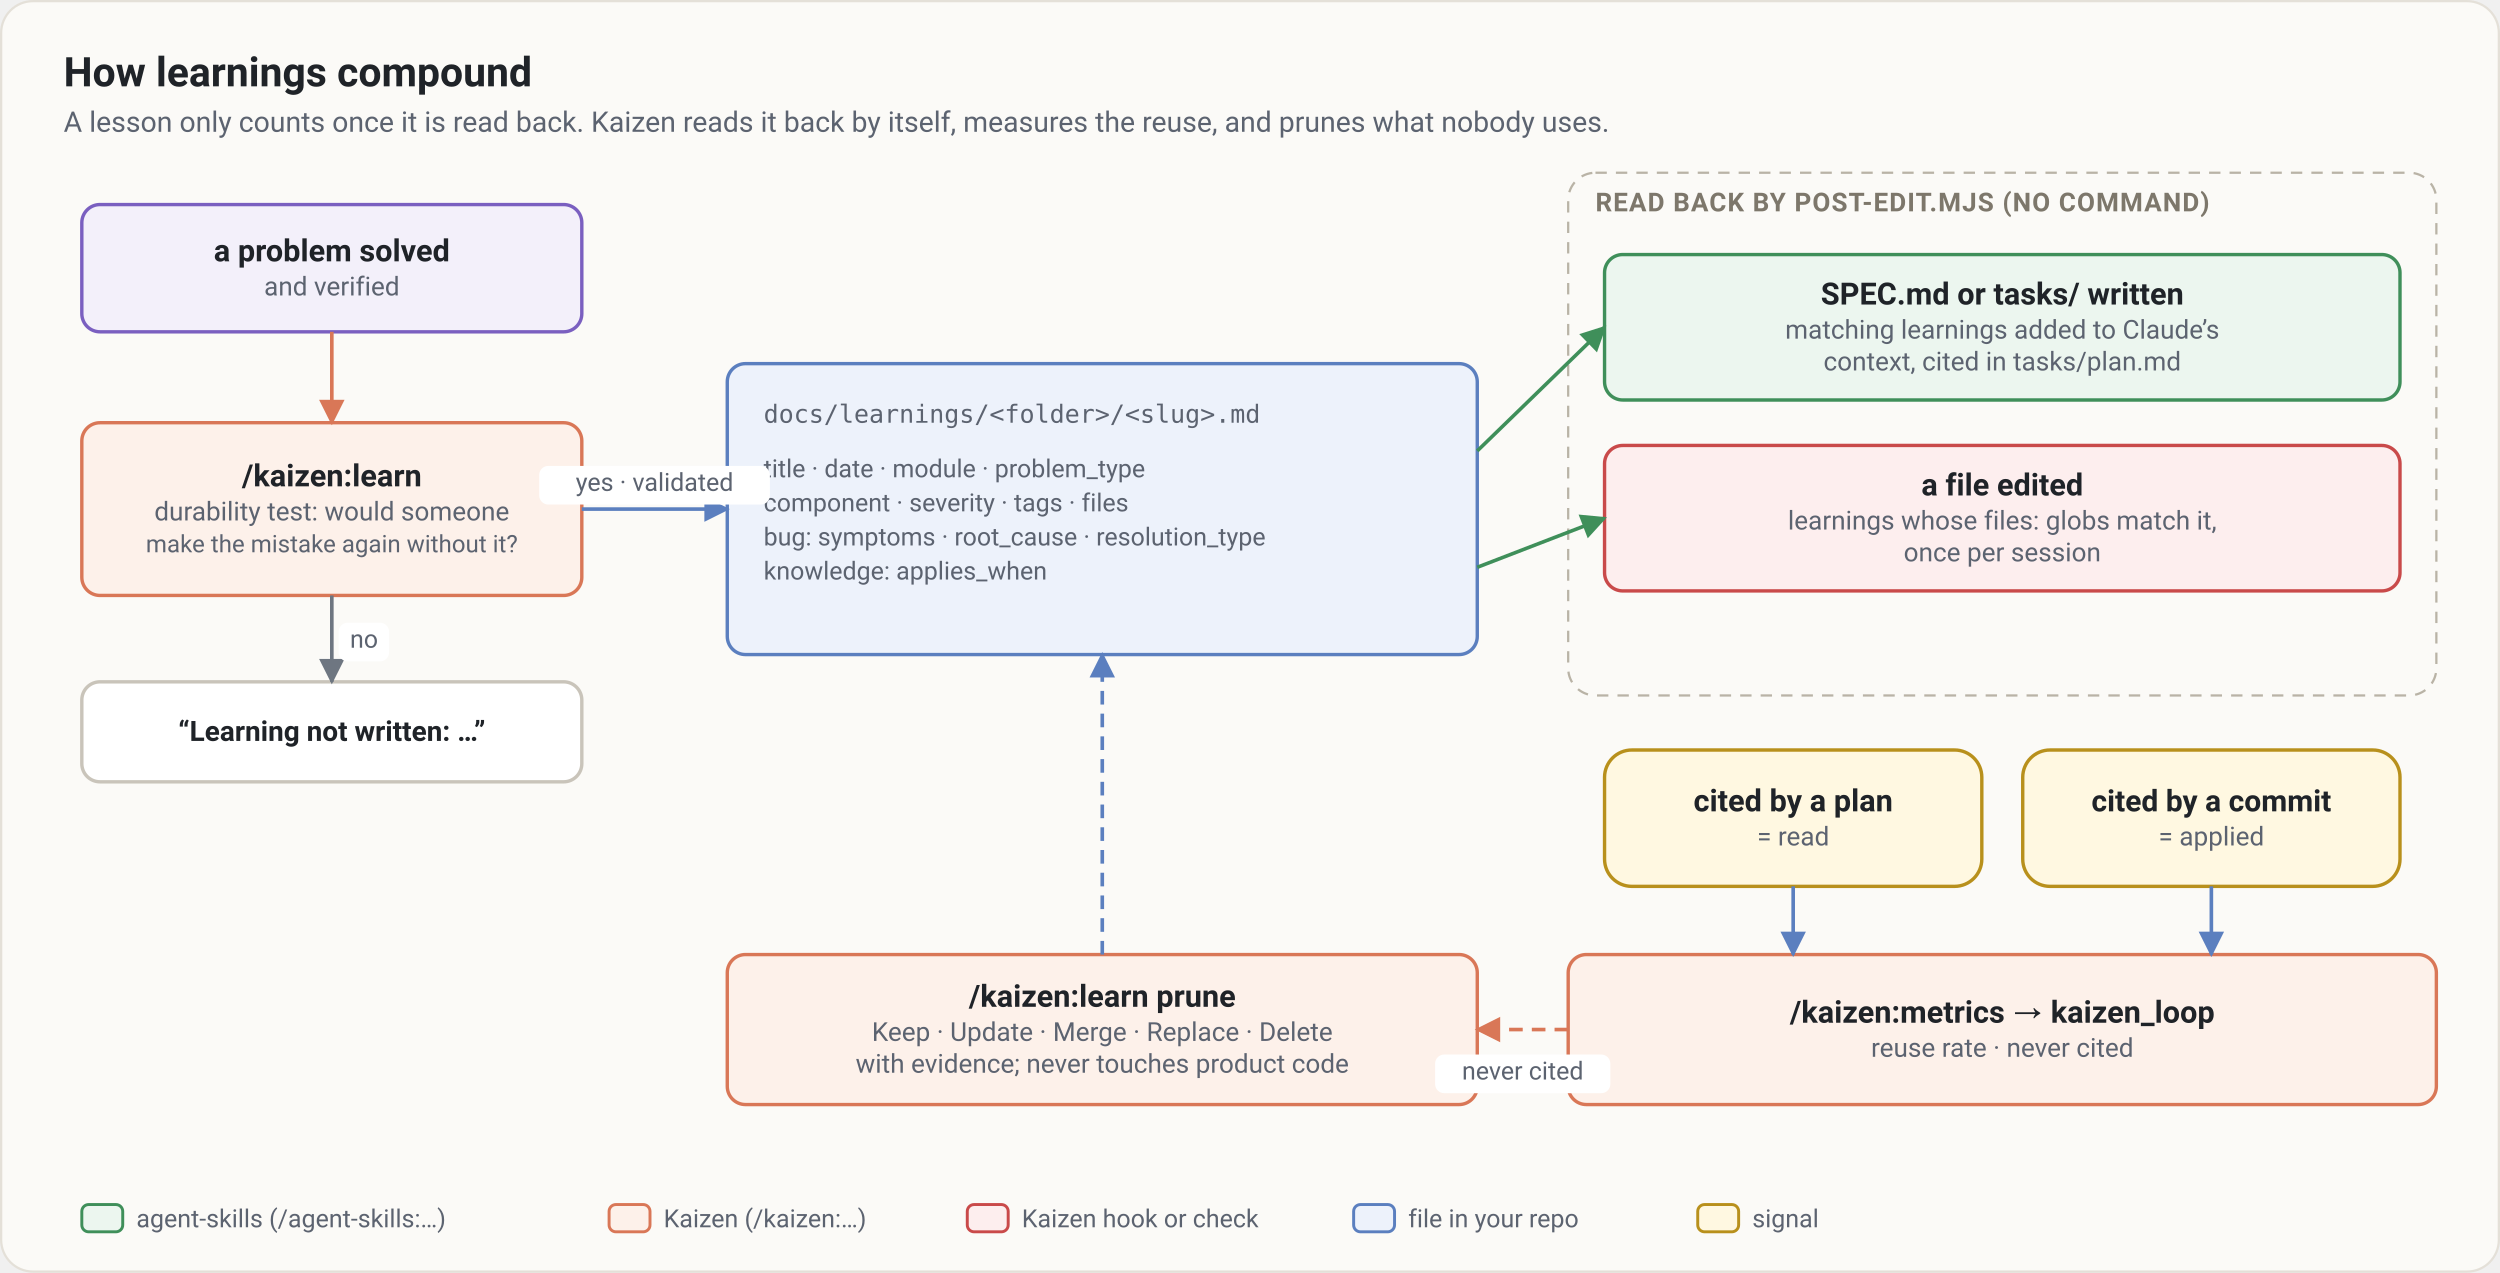
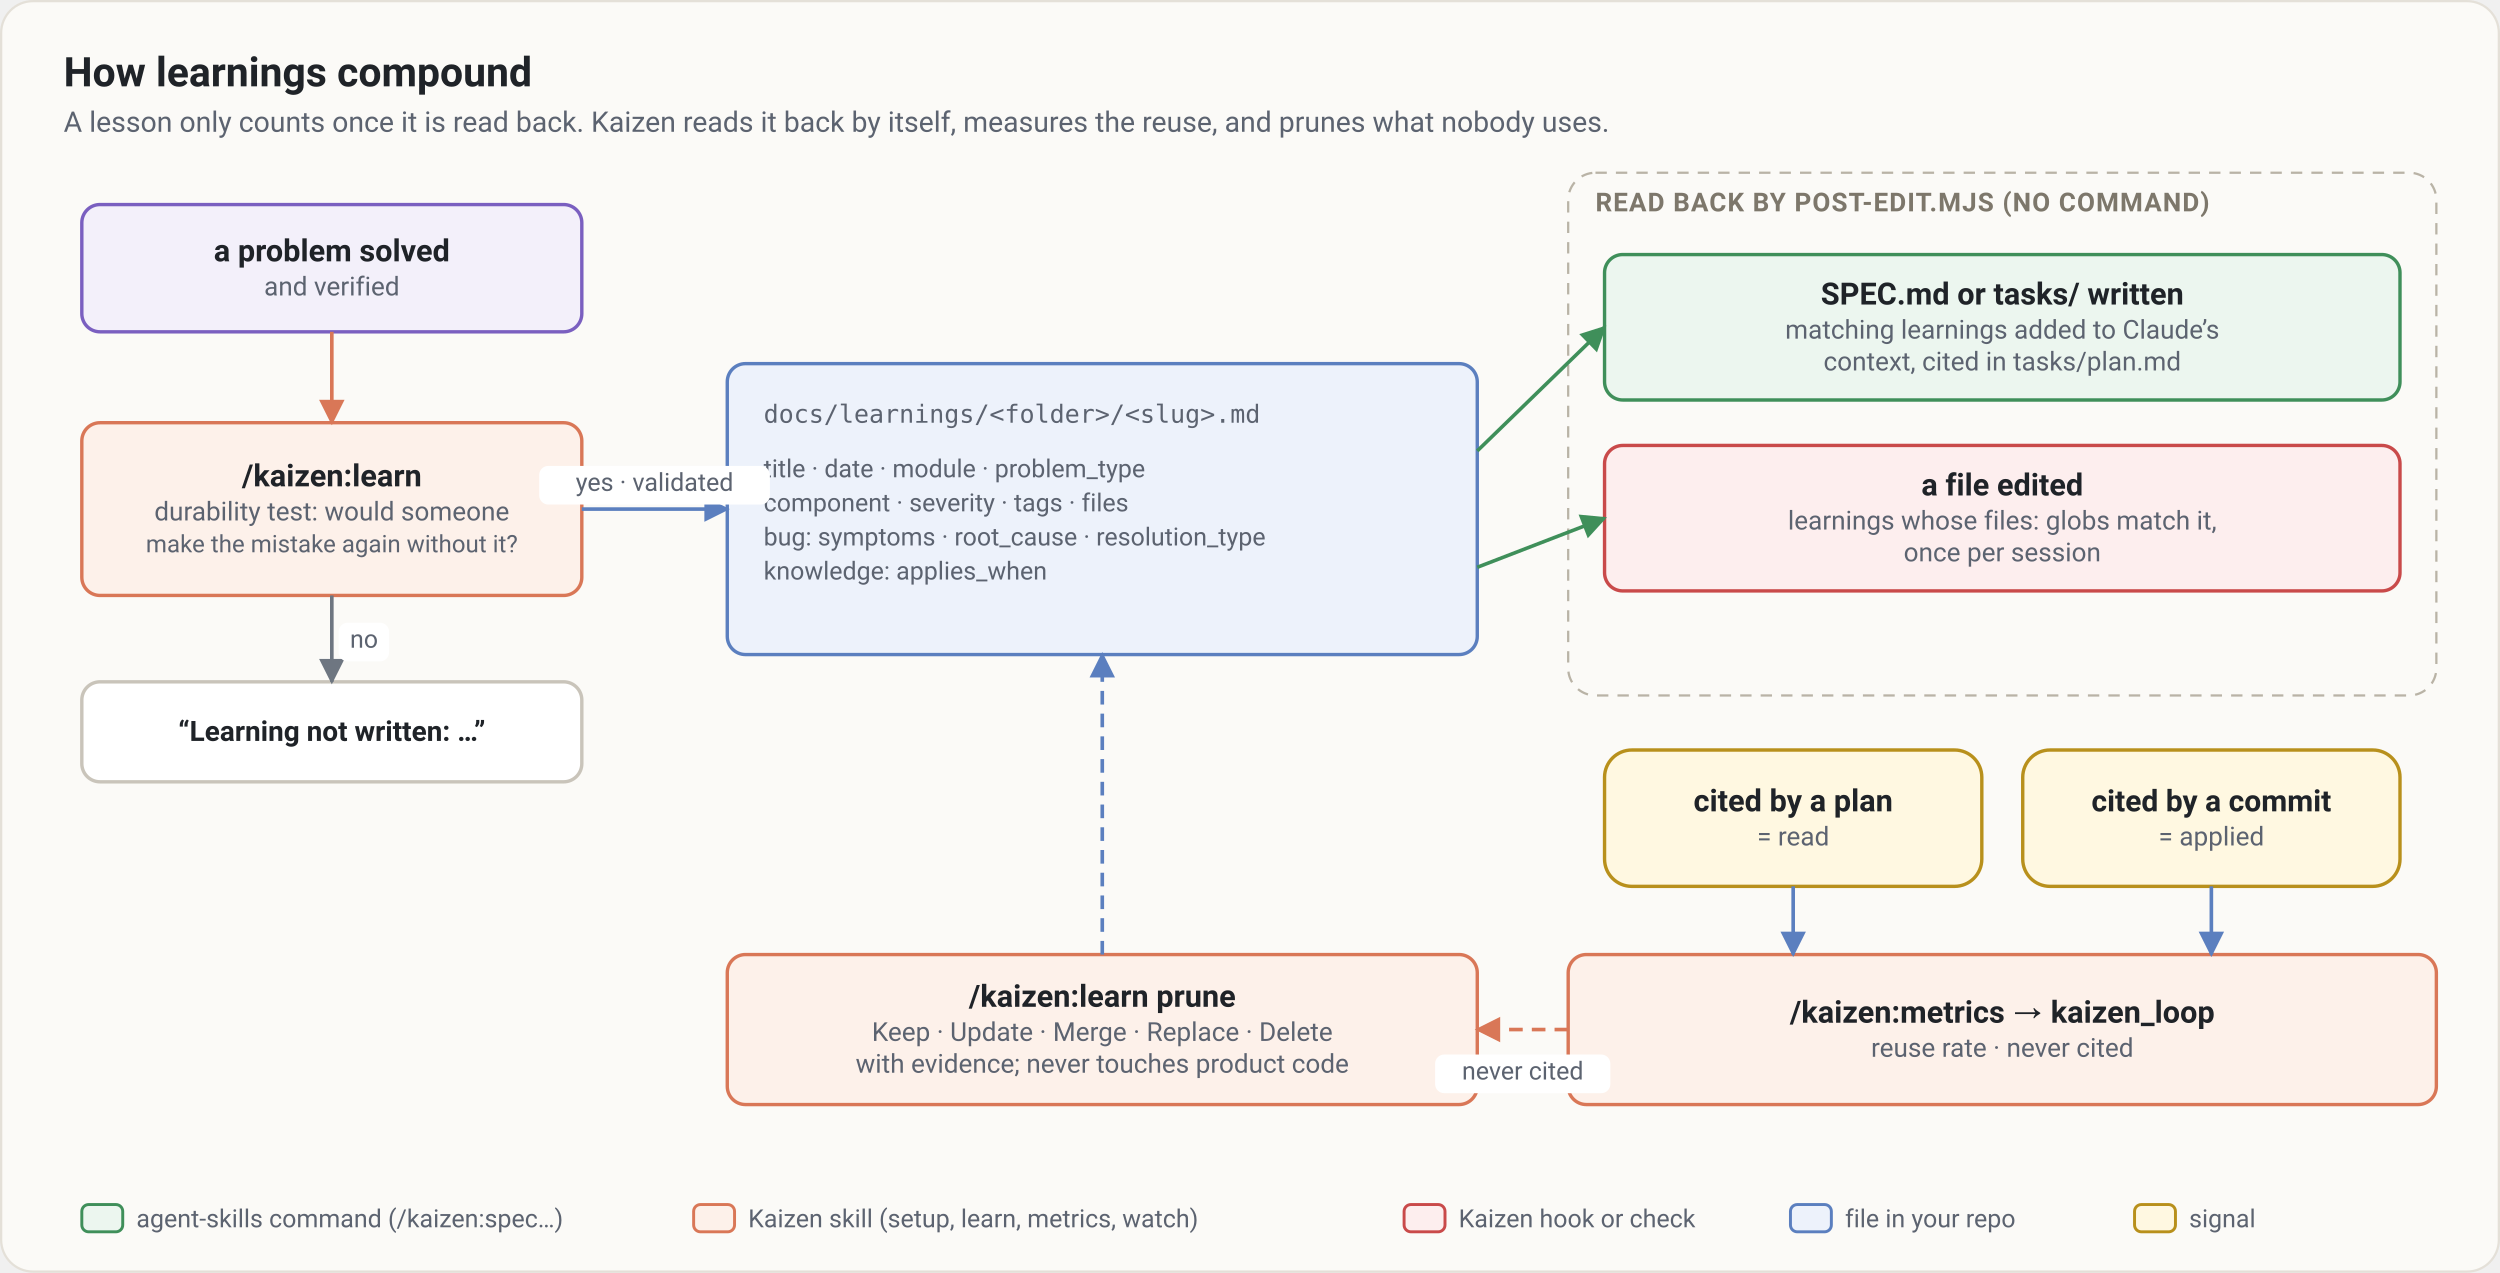
<svg xmlns="http://www.w3.org/2000/svg" width="1100" height="560" viewBox="0 0 1100 560" role="img" aria-labelledby="t d">
  <style>
  .bg { fill: #fbfaf7; stroke: #e4e0d8; }
  text { font-family: ui-sans-serif, system-ui, -apple-system, "Segoe UI", Roboto, Helvetica, Arial, sans-serif; fill: #1f2328; }
  .title { font-size: 18px; font-weight: 700; }
  .desc { font-size: 12.5px; fill: #5c6370; }
  .label { font-size: 13.5px; font-weight: 600; }
  .t12 { font-size: 12px; }
  .sub { font-size: 11.5px; fill: #5c6370; }
  .small { font-size: 11px; fill: #5c6370; }
  .edge { font-size: 11px; fill: #5c6370; }
  .mono { font-family: ui-monospace, SFMono-Regular, Menlo, Consolas, monospace; }
  .skill { fill: #fdf1ea; stroke: #d97757; }
  .artifact { fill: #edf2fb; stroke: #5b7fbf; }
  .gate { fill: #fdeeee; stroke: #c94a4a; }
  .agent { fill: #ecf6ef; stroke: #3f8f5a; }
  .outside { fill: #f3f0fa; stroke: #7a5fc0; }
  .state { fill: #fff8e1; stroke: #b8901c; }
  .plain { fill: #ffffff; stroke: #c9c4ba; }
  .region { fill: none; stroke: #b9b3a6; stroke-dasharray: 5 4; }
  .regionlabel { font-size: 11.5px; font-weight: 600; fill: #7d776b; letter-spacing: .04em; }
  .band { fill: #fff4dd; stroke: #d6a645; }
  .line { fill: none; stroke: #6e7681; stroke-width: 1.6; }
  .line.accent { stroke: #d97757; }
  .line.bad { stroke: #c94a4a; }
  .line.ok { stroke: #3f8f5a; }
  .line.blue { stroke: #5b7fbf; }
  .dashed { stroke-dasharray: 6 4; }
  .head { fill: #6e7681; }
  .head.accent { fill: #d97757; }
  .head.bad { fill: #c94a4a; }
  .head.ok { fill: #3f8f5a; }
  .head.blue { fill: #5b7fbf; }
  .pill { fill: #ffffff; stroke: none; }
  @media (prefers-color-scheme: dark) {
    .bg { fill: #161b22; stroke: #30363d; }
    text { fill: #e6edf3; }
    .desc, .sub, .small, .edge { fill: #9aa4b0; }
    .skill { fill: #3a2419; stroke: #e08b6c; }
    .artifact { fill: #1b2638; stroke: #7c9fd8; }
    .gate { fill: #3a1d1f; stroke: #e06c6c; }
    .agent { fill: #18301f; stroke: #5fb07a; }
    .outside { fill: #271f3d; stroke: #a08ae0; }
    .state { fill: #33290f; stroke: #d6b043; }
    .plain { fill: #1f2630; stroke: #4a525d; }
    .region { stroke: #5a6270; }
    .regionlabel { fill: #a39d90; }
    .band { fill: #33290f; stroke: #c99a3b; }
    .line { stroke: #9aa4b0; }
    .line.accent { stroke: #e08b6c; }
    .line.bad { stroke: #e06c6c; }
    .line.ok { stroke: #5fb07a; }
    .line.blue { stroke: #7c9fd8; }
    .head { fill: #9aa4b0; }
    .head.accent { fill: #e08b6c; }
    .head.bad { fill: #e06c6c; }
    .head.ok { fill: #5fb07a; }
    .head.blue { fill: #7c9fd8; }
    .pill { fill: #161b22; }
  }
</style>
  <defs>
    <marker id="h-default" viewBox="0 0 10 10" refX="9" refY="5" markerWidth="7" markerHeight="7" orient="auto-start-reverse">
      <path class="head" d="M0,0 L10,5 L0,10 z" />
    </marker>
    <marker id="s-default" viewBox="0 0 10 10" refX="9" refY="5" markerWidth="7" markerHeight="7" orient="auto-start-reverse">
      <path class="head" d="M0,0 L10,5 L0,10 z" />
    </marker>
    <marker id="h-accent" viewBox="0 0 10 10" refX="9" refY="5" markerWidth="7" markerHeight="7" orient="auto-start-reverse">
      <path class="head accent" d="M0,0 L10,5 L0,10 z" />
    </marker>
    <marker id="s-accent" viewBox="0 0 10 10" refX="9" refY="5" markerWidth="7" markerHeight="7" orient="auto-start-reverse">
      <path class="head accent" d="M0,0 L10,5 L0,10 z" />
    </marker>
    <marker id="h-bad" viewBox="0 0 10 10" refX="9" refY="5" markerWidth="7" markerHeight="7" orient="auto-start-reverse">
      <path class="head bad" d="M0,0 L10,5 L0,10 z" />
    </marker>
    <marker id="s-bad" viewBox="0 0 10 10" refX="9" refY="5" markerWidth="7" markerHeight="7" orient="auto-start-reverse">
      <path class="head bad" d="M0,0 L10,5 L0,10 z" />
    </marker>
    <marker id="h-ok" viewBox="0 0 10 10" refX="9" refY="5" markerWidth="7" markerHeight="7" orient="auto-start-reverse">
      <path class="head ok" d="M0,0 L10,5 L0,10 z" />
    </marker>
    <marker id="s-ok" viewBox="0 0 10 10" refX="9" refY="5" markerWidth="7" markerHeight="7" orient="auto-start-reverse">
      <path class="head ok" d="M0,0 L10,5 L0,10 z" />
    </marker>
    <marker id="h-blue" viewBox="0 0 10 10" refX="9" refY="5" markerWidth="7" markerHeight="7" orient="auto-start-reverse">
      <path class="head blue" d="M0,0 L10,5 L0,10 z" />
    </marker>
    <marker id="s-blue" viewBox="0 0 10 10" refX="9" refY="5" markerWidth="7" markerHeight="7" orient="auto-start-reverse">
      <path class="head blue" d="M0,0 L10,5 L0,10 z" />
    </marker>
  </defs>
  <rect class="bg" x="0.5" y="0.5" width="1099" height="559" rx="14" />
  <text class="title" x="28" y="38">How learnings compound</text>
  <text class="desc" x="28" y="58">A lesson only counts once it is read back. Kaizen reads it back by itself, measures the reuse, and prunes what nobody uses.</text>
  <rect class="outside" x="36" y="90" width="220" height="56" rx="8" stroke-width="1.5" />
  <text class="label" x="146" y="115" text-anchor="middle">a problem solved</text>
  <text class="sub" x="146" y="130" text-anchor="middle">and verified</text>
  <rect class="skill" x="36" y="186" width="220" height="76" rx="8" stroke-width="1.5" />
  <text class="label" x="146" y="214" text-anchor="middle">/kaizen:learn</text>
  <text class="sub" x="146" y="229" text-anchor="middle">durability test: would someone</text>
  <text class="sub" x="146" y="243" text-anchor="middle" style="font-size:10.6px">make the mistake again without it?</text>
  <rect class="plain" x="36" y="300" width="220" height="44" rx="8" stroke-width="1.5" />
  <text class="label" x="146" y="326" text-anchor="middle" style="font-size:12.3px">“Learning not written: …”</text>
  <path class="line accent" d="M146,146 L146,186" marker-end="url(#h-accent)" />
  <path class="line" d="M146,262 L146,300" marker-end="url(#h-default)" />
  <rect class="pill" x="149" y="274" width="22.2" height="17" rx="4" />
  <text class="edge" x="154" y="285" text-anchor="start">no</text>
  <rect class="artifact" x="320" y="160" width="330" height="128" rx="8" stroke-width="1.5" />
  <text class="label" x="332" y="228" text-anchor="start" />
  <text class="small mono" x="336" y="186" text-anchor="start">docs/learnings/&lt;folder&gt;/&lt;slug&gt;.md</text>
  <text class="small" x="336" y="210" text-anchor="start">title · date · module · problem_type</text>
  <text class="small" x="336" y="225" text-anchor="start">component · severity · tags · files</text>
  <text class="small" x="336" y="240" text-anchor="start">bug: symptoms · root_cause · resolution_type</text>
  <text class="small" x="336" y="255" text-anchor="start">knowledge: applies_when</text>
  <path class="line blue" d="M256,224 L320,224" marker-end="url(#h-blue)" />
  <rect class="pill" x="237.25" y="205" width="101.5" height="17" rx="4" />
  <text class="edge" x="288" y="216" text-anchor="middle">yes · validated</text>
  <rect class="region" x="690" y="76" width="382" height="230" rx="12" />
  <text class="regionlabel" x="702" y="93">READ BACK BY POST-EDIT.MJS (NO COMMAND)</text>
  <rect class="agent" x="706" y="112" width="350" height="64" rx="8" stroke-width="1.5" />
  <text class="label" x="881" y="134" text-anchor="middle">SPEC.md or tasks/ written</text>
  <text class="sub" x="881" y="149" text-anchor="middle">matching learnings added to Claude’s</text>
  <text class="sub" x="881" y="163" text-anchor="middle">context, cited in tasks/plan.md</text>
  <rect class="gate" x="706" y="196" width="350" height="64" rx="8" stroke-width="1.5" />
  <text class="label" x="881" y="218" text-anchor="middle">a file edited</text>
  <text class="sub" x="881" y="233" text-anchor="middle">learnings whose files: globs match it,</text>
  <text class="sub" x="881" y="247" text-anchor="middle">once per session</text>
  <path class="line ok" d="M650,198.4 L706,144" marker-end="url(#h-ok)" />
  <path class="line ok" d="M650,249.6 L706,228" marker-end="url(#h-ok)" />
  <rect class="state" x="706" y="330" width="166" height="60" rx="12" stroke-width="1.5" />
  <text class="label" x="789" y="357" text-anchor="middle">cited by a plan</text>
  <text class="sub" x="789" y="372" text-anchor="middle">= read</text>
  <rect class="state" x="890" y="330" width="166" height="60" rx="12" stroke-width="1.5" />
  <text class="label" x="973" y="357" text-anchor="middle" style="font-size:13.2px">cited by a commit</text>
  <text class="sub" x="973" y="372" text-anchor="middle">= applied</text>
  <rect class="skill" x="690" y="420" width="382" height="66" rx="8" stroke-width="1.5" />
  <text class="label" x="881" y="450" text-anchor="middle">/kaizen:metrics → kaizen_loop</text>
  <text class="sub" x="881" y="465" text-anchor="middle">reuse rate · never cited</text>
  <path class="line blue" d="M789,390 L789,420" marker-end="url(#h-blue)" />
  <path class="line blue" d="M973,390 L973,420" marker-end="url(#h-blue)" />
  <rect class="skill" x="320" y="420" width="330" height="66" rx="8" stroke-width="1.5" />
  <text class="label" x="485" y="443" text-anchor="middle">/kaizen:learn prune</text>
  <text class="sub" x="485" y="458" text-anchor="middle">Keep · Update · Merge · Replace · Delete</text>
  <text class="sub" x="485" y="472" text-anchor="middle">with evidence; never touches product code</text>
  <path class="line accent dashed" d="M690,453 L650,453" marker-end="url(#h-accent)" />
  <rect class="pill" x="631.45" y="464" width="77.1" height="17" rx="4" />
  <text class="edge" x="670" y="475" text-anchor="middle">never cited</text>
  <path class="line blue dashed" d="M485,420 L485,288" marker-end="url(#h-blue)" />
  <rect class="agent" x="36" y="530" width="18" height="12" rx="3" stroke-width="1.3" />
-   <text class="small" x="60" y="540">agent-skills (/agent-skills:…)</text>
-   <rect class="skill" x="268" y="530" width="18" height="12" rx="3" stroke-width="1.3" />
-   <text class="small" x="292" y="540">Kaizen (/kaizen:…)</text>
-   <rect class="gate" x="425.6" y="530" width="18" height="12" rx="3" stroke-width="1.3" />
-   <text class="small" x="449.6" y="540">Kaizen hook or check</text>
-   <rect class="artifact" x="595.6" y="530" width="18" height="12" rx="3" stroke-width="1.3" />
-   <text class="small" x="619.6" y="540">file in your repo</text>
-   <rect class="state" x="747" y="530" width="18" height="12" rx="3" stroke-width="1.3" />
-   <text class="small" x="771" y="540">signal</text>
+   <text class="small" x="60" y="540">agent-skills command (/kaizen:spec…)</text>
+   <rect class="skill" x="305.2" y="530" width="18" height="12" rx="3" stroke-width="1.3" />
+   <text class="small" x="329.2" y="540">Kaizen skill (setup, learn, metrics, watch)</text>
+   <rect class="gate" x="617.8" y="530" width="18" height="12" rx="3" stroke-width="1.3" />
+   <text class="small" x="641.8" y="540">Kaizen hook or check</text>
+   <rect class="artifact" x="787.8" y="530" width="18" height="12" rx="3" stroke-width="1.3" />
+   <text class="small" x="811.8" y="540">file in your repo</text>
+   <rect class="state" x="939.2" y="530" width="18" height="12" rx="3" stroke-width="1.3" />
+   <text class="small" x="963.2" y="540">signal</text>
</svg>
